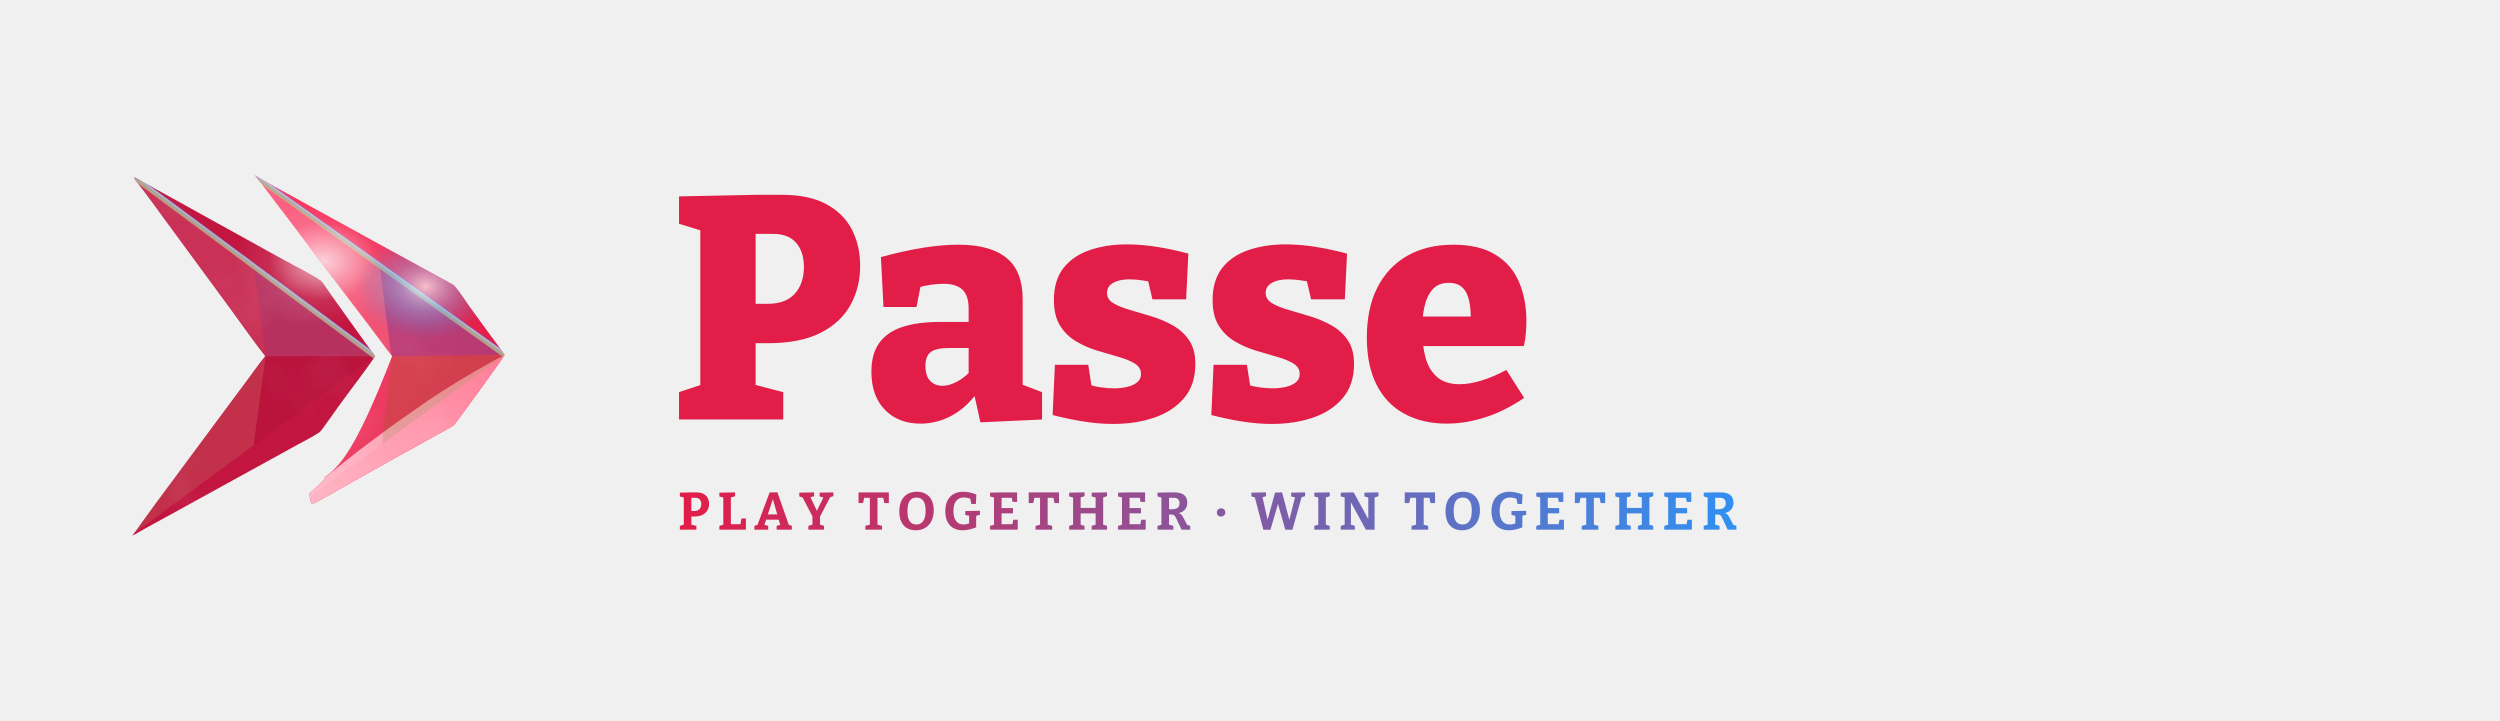
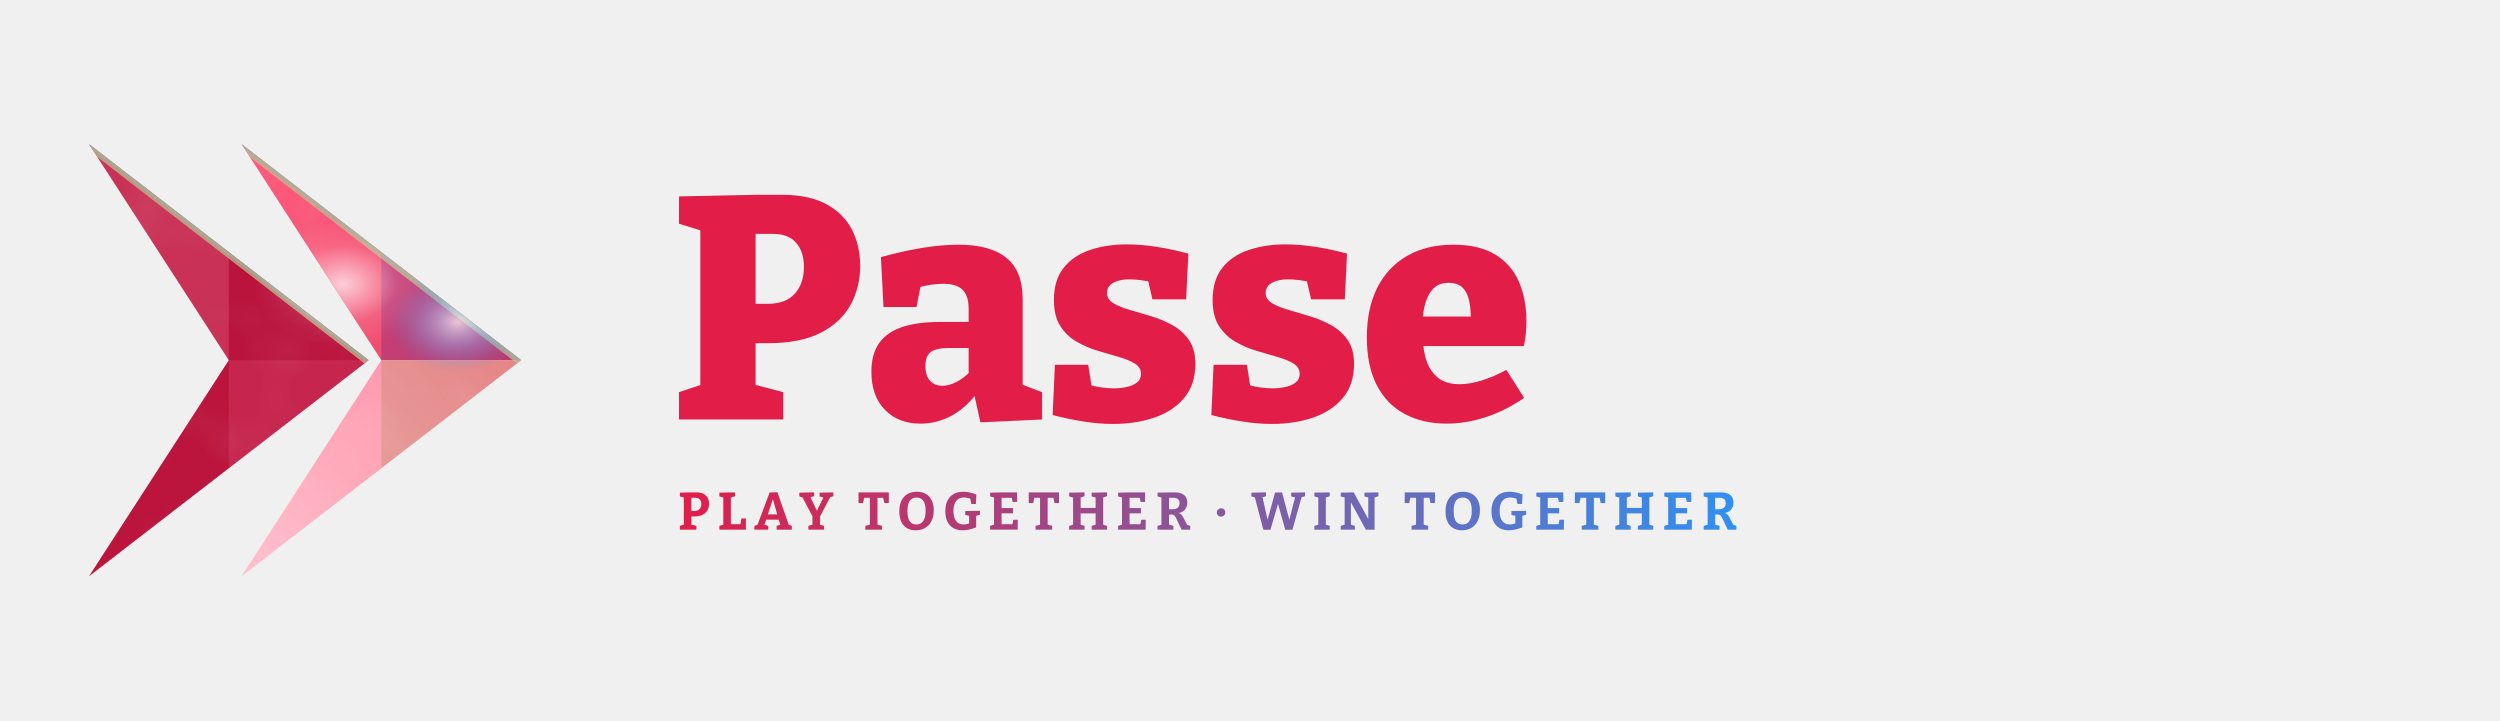
<svg xmlns="http://www.w3.org/2000/svg" viewBox="0 0 1180 340" width="1180" height="340" role="img" aria-label="Passe — Play Together. Win Together">
  <defs>
-     <linearGradient id="G1" gradientUnits="userSpaceOnUse" x1="1475.95" x2="1043.8" y1="953.139" y2="1558.41">
+     <linearGradient id="G2" gradientUnits="userSpaceOnUse" x1="36" y1="18" x2="80" y2="58">
+       <stop offset="0" stop-color="#FF3760" />
+       <stop offset="1" stop-color="#E11D48" />
+     </linearGradient>
+     <linearGradient id="G1" gradientUnits="userSpaceOnUse" x1="78" y1="50" x2="42" y2="84">
      <stop offset="0" stop-color="#FF7D97" />
      <stop offset="1" stop-color="#FFB6C6" />
-     </linearGradient>
-     <linearGradient id="G2" gradientUnits="userSpaceOnUse" x1="569.798" x2="1438.02" y1="915.718" y2="1325.25">
-       <stop offset="0" stop-color="#FF3760" />
-       <stop offset="1" stop-color="#E11D48" />
    </linearGradient>
    <radialGradient id="spec" cx="0.5" cy="0.5" r="0.5">
      <stop offset="0" stop-color="#ffffff" stop-opacity="0.72" />
      <stop offset="0.6" stop-color="#ffffff" stop-opacity="0.10" />
      <stop offset="1" stop-color="#ffffff" stop-opacity="0" />
    </radialGradient>
    <radialGradient id="specBlue" cx="0.5" cy="0.5" r="0.5">
      <stop offset="0" stop-color="#ffffff" stop-opacity="0.7" />
      <stop offset="0.5" stop-color="#7CC0FF" stop-opacity="0.35" />
      <stop offset="1" stop-color="#3090F2" stop-opacity="0" />
    </radialGradient>
+     <filter id="caustic" x="0" y="0" width="100%" height="100%">
+       <feTurbulence type="fractalNoise" baseFrequency="0.09" numOctaves="2" seed="6" result="t" />
+       <feColorMatrix in="t" type="matrix" values="0 0 0 0 1  0 0 0 0 1  0 0 0 0 1  0 0 0 1.1 -0.55" />
+     </filter>
+     <clipPath id="ac">
+       <path d="M12 16 L56 50 L12 84 L34 50 Z" />
+       <path d="M36 16 L80 50 L36 84 L58 50 Z" />
+     </clipPath>
    <linearGradient id="slog" x1="0" y1="0" x2="1" y2="0">
      <stop offset="0" stop-color="#E11D48" />
      <stop offset="1" stop-color="#3090F2" />
    </linearGradient>
-     <filter id="caustic" x="0" y="0" width="100%" height="100%">
-       <feTurbulence type="fractalNoise" baseFrequency="0.005" numOctaves="2" seed="6" result="t" />
-       <feColorMatrix in="t" type="matrix" values="0 0 0 0 1  0 0 0 0 1  0 0 0 0 1  0 0 0 1.1 -0.55" />
-     </filter>
-     <clipPath id="ac">
-       <path d="M 393.409 448.074 C 430.789 470.458 466.825 489.201 504.4 510.241 L 874.036 714.955 C 908.744 734.576 958.267 758.685 992.133 781.425 C 997.404 784.965 1019.68 818.452 1024.7 825.608 L 1076.24 897.836 L 1137.14 982.908 C 1143.29 991.421 1163.27 1017.73 1167.41 1025.51 C 1134.14 1074.41 1092.06 1128.09 1056.86 1176.62 L 1014.98 1235.21 C 1010.6 1241.35 993.31 1266.47 988.131 1269.96 C 965.731 1285.02 934.291 1300.85 910.378 1313.85 L 760.445 1396.36 L 519.674 1528.87 C 489.528 1545.72 459.241 1562.32 428.816 1578.67 C 414.648 1586.42 399.474 1596.25 385.167 1602.85 C 394.12 1592.07 405.302 1575.61 413.794 1563.82 C 431.647 1538.85 449.685 1514.01 467.908 1489.31 L 684.609 1197.34 L 761.356 1093.96 C 777.804 1071.75 796.153 1045.9 813.508 1024.54 C 775.789 976.407 738.498 922.849 702.136 873.298 L 499.632 597.815 C 464.618 550.176 427.191 497.564 390.523 451.786 L 393.409 448.074 z" />
-       <path d="M 780.415 441.829 C 787.327 446.101 797.127 451.162 802.973 455.568 C 809.919 458.582 820.392 465.407 827.425 469.343 L 881.796 499.29 L 1130.7 636.212 L 1331.07 746.28 L 1391.72 779.5 C 1396.29 782.012 1419.66 794.31 1421.9 796.702 C 1437.12 812.915 1456.5 843.365 1469.02 860.902 L 1534.56 951.088 C 1540.99 959.925 1582.66 1014.82 1584.69 1021.19 L 1583.72 1022.09 C 1578.17 1033.78 1425.67 1243.04 1421.81 1246.27 C 1410.39 1255.82 1384.01 1268.32 1369.74 1276.28 L 1247.32 1344.12 L 1064.34 1446.58 C 1034.02 1463.65 996.449 1485.69 965.877 1501.36 L 963.31 1500.3 C 961 1495 958 1489 956 1467 C 970 1454 988 1440 1007 1418 C 1006 1417 1005 1417 1004 1416 C 1050 1381 1100 1341 1222.54 1024.53 C 1216.43 1016.29 1209.48 1008.2 1203.22 999.827 C 1165.96 949.339 1128.16 899.247 1089.84 849.559 L 883.268 576.46 C 857.979 543.669 832.957 510.673 808.205 477.474 C 801.663 468.838 794.689 460.824 788.264 452.134 C 786.211 449.978 782.415 444.508 780.415 441.829 z" />
-     </clipPath>
  </defs>
-   <g transform="translate(6,18) scale(0.1465)">
-     <path d="M 393.409 448.074 C 430.789 470.458 466.825 489.201 504.4 510.241 L 874.036 714.955 C 908.744 734.576 958.267 758.685 992.133 781.425 C 997.404 784.965 1019.68 818.452 1024.7 825.608 L 1076.24 897.836 L 1137.14 982.908 C 1143.29 991.421 1163.27 1017.73 1167.41 1025.51 C 1134.14 1074.41 1092.06 1128.09 1056.86 1176.62 L 1014.98 1235.21 C 1010.6 1241.35 993.31 1266.47 988.131 1269.96 C 965.731 1285.02 934.291 1300.85 910.378 1313.85 L 760.445 1396.36 L 519.674 1528.87 C 489.528 1545.72 459.241 1562.32 428.816 1578.67 C 414.648 1586.42 399.474 1596.25 385.167 1602.85 C 394.12 1592.07 405.302 1575.61 413.794 1563.82 C 431.647 1538.85 449.685 1514.01 467.908 1489.31 L 684.609 1197.34 L 761.356 1093.96 C 777.804 1071.75 796.153 1045.9 813.508 1024.54 C 775.789 976.407 738.498 922.849 702.136 873.298 L 499.632 597.815 C 464.618 550.176 427.191 497.564 390.523 451.786 L 393.409 448.074 z" fill="#C21540" />
-     <path d="M 780.415 441.829 C 787.327 446.101 797.127 451.162 802.973 455.568 C 809.919 458.582 820.392 465.407 827.425 469.343 L 881.796 499.29 L 1130.7 636.212 L 1331.07 746.28 L 1391.72 779.5 C 1396.29 782.012 1419.66 794.31 1421.9 796.702 C 1437.12 812.915 1456.5 843.365 1469.02 860.902 L 1534.56 951.088 C 1540.99 959.925 1582.66 1014.82 1584.69 1021.19 L 1583.72 1022.09 C 1578.17 1033.78 1425.67 1243.04 1421.81 1246.27 C 1410.39 1255.82 1384.01 1268.32 1369.74 1276.28 L 1247.32 1344.12 L 1064.34 1446.58 C 1034.02 1463.65 996.449 1485.69 965.877 1501.36 L 963.31 1500.3 C 961 1495 958 1489 956 1467 C 970 1454 988 1440 1007 1418 C 1006 1417 1005 1417 1004 1416 C 1050 1381 1100 1341 1222.54 1024.53 C 1216.43 1016.29 1209.48 1008.2 1203.22 999.827 C 1165.96 949.339 1128.16 899.247 1089.84 849.559 L 883.268 576.46 C 857.979 543.669 832.957 510.673 808.205 477.474 C 801.663 468.838 794.689 460.824 788.264 452.134 C 786.211 449.978 782.415 444.508 780.415 441.829 z" fill="url(#G2)" />
-     <path d="M 1004.34 1416.69 C 1038.04 1389.57 1071.89 1362.64 1105.89 1335.88 C 1167.3 1288.7 1229.81 1242.97 1293.37 1198.73 C 1357.17 1153.61 1423.04 1111.47 1490.75 1072.46 C 1516.36 1057.95 1557.9 1033.39 1583.72 1022.09 C 1578.17 1033.78 1425.67 1243.04 1421.81 1246.27 C 1410.39 1255.82 1384.01 1268.32 1369.74 1276.28 L 1247.32 1344.12 L 1064.34 1446.58 C 1034.02 1463.65 996.449 1485.69 965.877 1501.36 L 963.31 1500.3 C 961 1495 958 1489 956 1467 C 970 1454 988 1440 1007 1418 C 1006 1417 1005 1417 1004.34 1416.69 z" fill="url(#G1)" />
+   <g transform="translate(6,20) scale(3.0)">
+     <path d="M12 16 L56 50 L12 84 L34 50 Z" fill="#C21540" />
+     <path d="M36 16 L80 50 L58 50 Z" fill="url(#G2)" />
+     <path d="M58 50 L80 50 L36 84 Z" fill="url(#G1)" />
    <g clip-path="url(#ac)">
-       <g stroke="none">
-         <polygon points="390,450 778,737 815,1025" fill="#ffffff" opacity="0.12" />
-         <polygon points="778,737 1167,1025 815,1025" fill="#7CC0FF" opacity="0.16" />
-         <polygon points="815,1025 1167,1025 776,1312" fill="#8A0F2E" opacity="0.16" />
-         <polygon points="815,1025 776,1312 385,1600" fill="#C3CB86" opacity="0.15" />
-         <polygon points="780,442 1182,731 1220,1025" fill="#ffffff" opacity="0.20" />
-         <polygon points="1182,731 1585,1020 1220,1025" fill="#3090F2" opacity="0.24" />
-         <polygon points="1220,1025 1585,1020 1190,1308" fill="#959D54" opacity="0.24" />
-         <polygon points="1220,1025 1190,1308 795,1596" fill="#ffffff" opacity="0.10" />
-       </g>
-       <rect x="380" y="440" width="1220" height="1170" fill="#ffffff" filter="url(#caustic)" opacity="0.15" />
-       <path d="M393 450 L1167 1025 M780 445 L1584 1020" fill="none" stroke="#3090F2" stroke-width="13" stroke-linecap="round" opacity="0.55" transform="translate(-6,-8)" />
-       <path d="M393 450 L1167 1025 M780 445 L1584 1020" fill="none" stroke="#ffffff" stroke-width="16" stroke-linecap="round" opacity="0.50" />
-       <path d="M393 450 L1167 1025 M780 445 L1584 1020" fill="none" stroke="#959D54" stroke-width="11" stroke-linecap="round" opacity="0.50" transform="translate(6,8)" />
-       <ellipse cx="1000" cy="720" rx="290" ry="210" fill="url(#spec)" />
-       <ellipse cx="1330" cy="800" rx="220" ry="170" fill="url(#specBlue)" />
+       <polygon points="12,16 34,33 34,50" fill="#ffffff" opacity="0.12" />
+       <polygon points="34,33 56,50 34,50" fill="#8A0F2E" opacity="0.14" />
+       <polygon points="34,50 56,50 34,67" fill="#ffffff" opacity="0.07" />
+       <polygon points="34,50 34,67 12,84" fill="#8A0F2E" opacity="0.12" />
+       <polygon points="36,16 58,33 58,50" fill="#ffffff" opacity="0.18" />
+       <polygon points="58,33 80,50 58,50" fill="#3090F2" opacity="0.22" />
+       <polygon points="58,50 80,50 58,67" fill="#959D54" opacity="0.24" />
+       <polygon points="58,50 58,67 36,84" fill="#ffffff" opacity="0.10" />
+       <rect x="8" y="14" width="76" height="72" fill="#ffffff" filter="url(#caustic)" opacity="0.15" />
+       <path d="M12 16 L56 50 M36 16 L80 50" fill="none" stroke="#3090F2" stroke-width="1.3" stroke-linecap="round" opacity="0.55" transform="translate(-0.4,-0.6)" />
+       <path d="M12 16 L56 50 M36 16 L80 50" fill="none" stroke="#ffffff" stroke-width="1.6" stroke-linecap="round" opacity="0.5" />
+       <path d="M12 16 L56 50 M36 16 L80 50" fill="none" stroke="#959D54" stroke-width="1.1" stroke-linecap="round" opacity="0.5" transform="translate(0.4,0.6)" />
+       <ellipse cx="52" cy="38" rx="14" ry="10" fill="url(#spec)" />
+       <ellipse cx="70" cy="44" rx="11" ry="8" fill="url(#specBlue)" />
    </g>
  </g>
  <path d="M362.35 162.00L362.35 162.00L351.40 162.00L356.65 158.10L356.65 185.55L353.05 180.75L369.70 185.10L369.70 198.00L320.50 198.00L320.50 185.10L334.45 180.45L330.55 185.55L330.55 104.70L335.05 110.10L320.50 105.60L320.50 92.70L357.10 91.95L369.10 91.95Q382.00 91.95 390.18 96.45Q398.35 100.95 402.18 108.53Q406.00 116.10 406.00 125.55L406.00 125.55Q406.00 135.60 401.43 143.93Q396.85 152.25 387.25 157.13Q377.65 162.00 362.35 162.00ZM365.05 110.40L365.05 110.40L352.75 110.40L356.65 106.50L356.65 147.30L351.40 143.40L362.35 143.40Q370.90 143.40 375.18 138.60Q379.45 133.80 379.45 126.00L379.45 126.00Q379.45 118.80 375.77 114.60Q372.10 110.40 365.05 110.40ZM482.70 141.15L482.70 185.40L479.25 180.30L491.85 185.10L491.85 198.00L462.75 199.35L459.60 185.10L461.10 185.55Q455.70 192.75 448.88 196.35Q442.05 199.95 434.40 199.95L434.40 199.95Q424.05 199.95 417.68 193.43Q411.30 186.90 411.30 175.50L411.30 175.50Q411.30 167.10 414.97 161.93Q418.65 156.75 425.85 154.35Q433.05 151.95 443.85 151.95L443.85 151.95L458.55 151.95L457.20 153.45L457.20 145.80Q457.20 139.50 454.27 136.72Q451.35 133.95 445.35 133.95L445.35 133.95Q442.65 133.95 439.43 134.40Q436.20 134.85 432.60 135.90L432.60 135.90L434.85 133.35L432.60 144.90L417.00 144.90L415.80 121.35Q426.75 118.35 435.82 116.92Q444.90 115.50 452.40 115.50L452.40 115.50Q467.40 115.50 475.05 121.73Q482.70 127.95 482.70 141.15L482.70 141.15ZM436.80 172.65L436.80 172.65Q436.80 177.45 439.05 179.78Q441.30 182.10 444.75 182.10L444.75 182.10Q447.90 182.10 451.43 180.30Q454.95 178.50 458.10 175.20L458.10 175.20L457.20 178.65L457.20 162.60L458.70 164.25L448.05 164.25Q441.75 164.25 439.27 166.20Q436.80 168.15 436.80 172.65ZM522.50 138.30L522.50 138.30Q522.50 141.30 525.50 143.10Q528.50 144.90 533.23 146.25Q537.95 147.60 543.35 149.25Q548.75 150.90 553.48 153.53Q558.20 156.15 561.20 160.50Q564.20 164.85 564.20 171.75L564.20 171.75Q564.20 181.50 559.02 187.72Q553.85 193.95 545.07 197.03Q536.30 200.10 525.35 200.10L525.35 200.10Q518.75 200.10 511.55 198.97Q504.35 197.85 496.85 195.90L496.85 195.90L497.90 172.20L513.65 172.20L515.60 184.80L513.50 181.35Q516.35 182.40 519.80 182.85Q523.25 183.30 525.80 183.30L525.80 183.30Q528.95 183.30 531.95 182.63Q534.95 181.95 536.75 180.45Q538.55 178.95 538.55 176.55L538.55 176.55Q538.55 173.40 535.63 171.60Q532.70 169.80 527.98 168.45Q523.25 167.10 518.00 165.53Q512.75 163.95 508.02 161.18Q503.30 158.40 500.38 153.75Q497.45 149.10 497.45 141.60L497.45 141.60Q497.45 132.30 501.95 126.53Q506.45 120.75 514.32 118.05Q522.20 115.35 531.80 115.35L531.80 115.35Q538.55 115.35 545.82 116.48Q553.10 117.60 560.90 119.70L560.90 119.70L559.85 141.30L543.95 141.30L541.25 129.75L544.70 133.35Q537.95 131.85 533.00 131.85L533.00 131.85Q528.35 131.85 525.42 133.50Q522.50 135.15 522.50 138.30ZM597.40 138.30L597.40 138.30Q597.40 141.30 600.40 143.10Q603.40 144.90 608.13 146.25Q612.85 147.60 618.25 149.25Q623.65 150.90 628.38 153.53Q633.10 156.15 636.10 160.50Q639.10 164.85 639.10 171.75L639.10 171.75Q639.10 181.50 633.92 187.72Q628.75 193.95 619.97 197.03Q611.20 200.10 600.25 200.10L600.25 200.10Q593.65 200.10 586.45 198.97Q579.25 197.85 571.75 195.90L571.75 195.90L572.80 172.20L588.55 172.20L590.50 184.80L588.40 181.35Q591.25 182.40 594.70 182.85Q598.15 183.30 600.70 183.30L600.70 183.30Q603.85 183.30 606.85 182.63Q609.85 181.95 611.65 180.45Q613.45 178.95 613.45 176.55L613.45 176.55Q613.45 173.40 610.52 171.60Q607.60 169.80 602.88 168.45Q598.15 167.10 592.90 165.53Q587.65 163.95 582.92 161.18Q578.20 158.40 575.27 153.75Q572.35 149.10 572.35 141.60L572.35 141.60Q572.35 132.30 576.85 126.53Q581.35 120.75 589.22 118.05Q597.10 115.35 606.70 115.35L606.70 115.35Q613.45 115.35 620.72 116.48Q628.00 117.60 635.80 119.70L635.80 119.70L634.75 141.30L618.85 141.30L616.15 129.75L619.60 133.35Q612.85 131.85 607.90 131.85L607.90 131.85Q603.25 131.85 600.32 133.50Q597.40 135.15 597.40 138.30ZM682.80 199.95L682.80 199.95Q671.55 199.95 663.00 195.38Q654.45 190.80 649.80 181.72Q645.15 172.65 645.15 159.30L645.15 159.30Q645.15 145.50 650.10 135.75Q655.05 126.00 664.20 120.75Q673.35 115.50 685.95 115.50L685.95 115.50Q698.10 115.50 705.75 120.15Q713.40 124.80 716.92 132.98Q720.45 141.15 720.45 151.35L720.45 151.35Q720.45 154.20 720.22 157.20Q720.00 160.20 719.25 163.35L719.25 163.35L666.00 163.35L666.00 149.40L697.80 149.40L694.20 151.95Q694.35 146.10 693.45 141.97Q692.55 137.85 690.22 135.68Q687.90 133.50 683.85 133.50L683.85 133.50Q678.90 133.50 676.20 136.57Q673.50 139.65 672.37 144.60Q671.25 149.55 671.25 155.40L671.25 155.40Q671.25 162.60 672.75 168.45Q674.25 174.30 678.15 177.82Q682.05 181.35 688.95 181.35L688.95 181.35Q693.60 181.35 699.22 179.63Q704.85 177.90 711.00 174.60L711.00 174.60L719.40 187.80Q710.40 193.95 701.10 196.95Q691.80 199.95 682.80 199.95Z" fill="#E11D48" />
  <path d="M327.57 243.78L327.57 243.78L325.60 243.78L326.32 243.22L326.32 248.25L325.82 247.55L328.70 248.20L328.70 250.00L320.90 250.00L320.90 248.20L323.30 247.50L322.75 248.25L322.75 234.20L323.38 234.97L320.90 234.32L320.90 232.53L326.40 232.40L328.68 232.40Q330.75 232.40 332.07 233.11Q333.40 233.82 334.04 235.05Q334.68 236.28 334.68 237.82L334.68 237.82Q334.68 239.50 333.91 240.86Q333.15 242.22 331.59 243.00Q330.02 243.78 327.57 243.78ZM328.10 234.95L328.10 234.95L325.77 234.95L326.32 234.40L326.32 241.75L325.60 241.20L327.60 241.20Q329.27 241.20 330.15 240.30Q331.02 239.40 331.02 237.90L331.02 237.90Q331.02 236.53 330.29 235.74Q329.55 234.95 328.10 234.95ZM349.38 248.00L349.95 244.70L352.07 244.70L352.07 250.00L339.55 250.00L339.55 248.20L341.80 247.55L341.40 248.25L341.40 234.25L341.80 234.93L339.55 234.32L339.55 232.53L346.97 232.40L346.97 234.20L344.60 234.93L344.97 234.25L344.97 247.97L344.42 247.43L349.88 247.43L349.38 248.00ZM366.93 232.35L372.52 248.32L371.60 247.50L373.75 248.20L373.75 250.00L366.57 250.00L366.57 248.20L368.75 247.57L368.40 248.07L367.40 244.82L367.95 245.28L361.35 245.28L361.77 244.85L360.70 248.03L360.60 247.65L362.60 248.20L362.60 250.00L356.07 250.00L356.07 248.20L358.15 247.55L357.35 248.25L363.25 232.45L366.93 232.35ZM365.25 234.32L362.25 243.28L362.00 242.80L367.38 242.80L367.02 243.35L364.43 234.32L365.25 234.32ZM388.95 250.00L381.55 250.00L381.55 248.20L383.95 247.50L383.48 248.25L383.48 243.07L383.78 244.30L378.60 234.38L379.25 234.93L377.28 234.32L377.28 232.53L384.25 232.40L384.25 234.20L382.03 234.80L382.30 234.18L385.90 241.80L385.23 241.80L388.88 234.32L389.15 234.95L386.85 234.32L386.85 232.53L393.35 232.40L393.35 234.20L391.35 234.80L392.05 234.28L386.78 244.30L387.05 243.07L387.05 248.25L386.55 247.50L388.95 248.20L388.95 250.00ZM416.30 250.00L408.45 250.00L408.45 248.20L411.23 247.50L410.58 248.40L410.58 234.43L411.30 234.97L407.23 234.97L408.03 234.28L407.35 237.45L405.23 237.45L405.23 232.40L419.53 232.40L419.53 237.45L417.40 237.45L416.78 234.43L417.53 234.97L413.45 234.97L414.18 234.43L414.18 248.40L413.55 247.50L416.30 248.20L416.30 250.00ZM432.23 250.30L432.23 250.30Q429.85 250.30 428.11 249.29Q426.38 248.28 425.43 246.30Q424.48 244.32 424.48 241.43L424.48 241.43Q424.48 239.10 425.07 237.35Q425.68 235.60 426.78 234.44Q427.88 233.28 429.39 232.69Q430.90 232.10 432.75 232.10L432.75 232.10Q434.57 232.10 436.04 232.68Q437.50 233.25 438.54 234.35Q439.57 235.45 440.15 237.09Q440.73 238.72 440.73 240.88L440.73 240.88Q440.73 243.80 439.66 245.91Q438.60 248.03 436.70 249.16Q434.80 250.30 432.23 250.30ZM432.50 247.55L432.50 247.55Q433.75 247.55 434.73 246.94Q435.70 246.32 436.29 244.89Q436.88 243.45 436.88 241.03L436.88 241.03Q436.88 238.78 436.34 237.41Q435.80 236.05 434.85 235.45Q433.90 234.85 432.60 234.85L432.60 234.85Q431.35 234.85 430.38 235.45Q429.40 236.05 428.86 237.45Q428.32 238.85 428.32 241.30L428.32 241.30Q428.32 243.55 428.82 244.91Q429.32 246.28 430.26 246.91Q431.20 247.55 432.50 247.55ZM454.35 250.30L454.35 250.30Q451.90 250.30 450.05 249.28Q448.20 248.25 447.19 246.25Q446.18 244.25 446.18 241.30L446.18 241.30Q446.18 238.40 447.19 236.34Q448.20 234.28 450.10 233.19Q452.00 232.10 454.68 232.10L454.68 232.10Q456.13 232.10 457.69 232.43Q459.25 232.75 460.85 233.43L460.85 233.43L460.60 237.90L458.48 237.90L457.88 235.00L458.43 235.50Q457.55 235.20 456.65 235.01Q455.75 234.82 454.95 234.82L454.95 234.82Q453.40 234.82 452.30 235.55Q451.20 236.28 450.61 237.70Q450.02 239.13 450.02 241.25L450.02 241.25Q450.02 244.20 451.24 245.88Q452.45 247.55 454.77 247.55L454.77 247.55Q455.48 247.55 456.25 247.39Q457.02 247.22 457.85 246.93L457.85 246.93L457.43 247.68L457.43 242.93L458.00 243.55L455.60 243.07L455.60 241.22L462.55 241.10L462.55 242.97L460.40 243.55L460.75 242.93L460.75 248.90Q459.02 249.60 457.40 249.95Q455.77 250.30 454.35 250.30ZM477.75 247.97L478.28 245.30L480.40 245.30L480.35 250.00L467.32 250.00L467.32 248.20L469.65 247.53L469.18 248.25L469.18 234.25L469.63 234.95L467.32 234.32L467.32 232.53L472.68 232.40L480.07 232.40L480.07 236.90L477.95 236.90L477.45 234.47L478.13 234.97L472.20 234.97L472.75 234.43L472.75 240.35L472.20 239.80L478.13 239.80L478.13 242.28L472.20 242.28L472.75 241.65L472.75 247.97L472.20 247.43L478.43 247.43L477.75 247.97ZM496.63 250.00L488.78 250.00L488.78 248.20L491.55 247.50L490.90 248.40L490.90 234.43L491.63 234.97L487.55 234.97L488.35 234.28L487.68 237.45L485.55 237.45L485.55 232.40L499.85 232.40L499.85 237.45L497.73 237.45L497.10 234.43L497.85 234.97L493.78 234.97L494.50 234.43L494.50 248.40L493.88 247.50L496.63 248.20L496.63 250.00ZM511.90 250.00L504.65 250.00L504.65 248.20L506.98 247.53L506.50 248.25L506.50 234.25L507.07 235.00L504.65 234.32L504.65 232.53L511.90 232.40L511.90 234.20L509.52 235.00L510.07 234.22L510.07 240.30L509.52 239.75L517.67 239.75L517.13 240.30L517.13 234.25L517.67 234.97L515.27 234.32L515.27 232.53L522.52 232.40L522.52 234.20L520.20 234.97L520.70 234.22L520.70 248.25L520.20 247.53L522.52 248.20L522.52 250.00L515.27 250.00L515.27 248.20L517.58 247.53L517.13 248.25L517.13 241.75L517.67 242.32L509.52 242.32L510.07 241.75L510.07 248.25L509.63 247.53L511.90 248.20L511.90 250.00ZM538.15 247.97L538.68 245.30L540.80 245.30L540.75 250.00L527.73 250.00L527.73 248.20L530.05 247.53L529.58 248.25L529.58 234.25L530.03 234.95L527.73 234.32L527.73 232.53L533.08 232.40L540.48 232.40L540.48 236.90L538.35 236.90L537.85 234.47L538.53 234.97L532.60 234.97L533.15 234.43L533.15 240.35L532.60 239.80L538.53 239.80L538.53 242.28L532.60 242.28L533.15 241.65L533.15 247.97L532.60 247.43L538.83 247.43L538.15 247.97ZM553.83 250.00L546.35 250.00L546.35 248.20L548.65 247.55L548.20 248.25L548.20 234.25L548.83 235.00L546.35 234.32L546.35 232.53L551.93 232.40L554.35 232.40Q557.35 232.40 558.88 233.65Q560.40 234.90 560.40 237.25L560.40 237.25Q560.40 239.35 559.11 240.72Q557.83 242.10 555.08 242.40L555.08 242.40L555.10 242.00Q556.08 242.03 556.70 242.30Q557.33 242.57 557.74 243.06Q558.15 243.55 558.50 244.22L558.50 244.22L560.50 248.07L559.48 247.45L561.78 248.20L561.78 250.00L557.68 250.00L555.43 245.18Q554.98 244.22 554.65 243.71Q554.33 243.20 553.85 243.01Q553.38 242.82 552.48 242.85L552.48 242.85L551.18 242.85L551.78 242.35L551.78 248.25L551.30 247.53L553.83 248.20L553.83 250.00ZM551.78 234.40L551.78 241.25L551.18 240.38L553.25 240.38Q555.00 240.38 555.88 239.65Q556.75 238.93 556.75 237.50L556.75 237.50Q556.75 236.30 556.05 235.63Q555.35 234.95 553.90 234.95L553.90 234.95L551.18 234.95L551.78 234.40ZM574.35 241.88L574.35 241.88Q574.35 241.00 574.94 240.46Q575.53 239.93 576.33 239.93L576.33 239.93Q577.25 239.93 577.79 240.46Q578.33 241.00 578.33 241.88L578.33 241.88Q578.33 242.75 577.73 243.29Q577.13 243.82 576.33 243.82L576.33 243.82Q575.43 243.82 574.89 243.29Q574.35 242.75 574.35 241.88ZM609.43 234.32L609.43 232.53L616.00 232.40L616.00 234.20L613.73 234.85L614.55 233.93L610.03 250.03L606.65 250.03L602.90 236.72L603.55 236.72L599.65 250.03L596.30 250.03L592.15 234.22L592.50 234.80L590.65 234.32L590.65 232.53L597.55 232.40L597.55 234.20L595.38 234.90L595.80 234.22L598.63 246.80L597.90 246.78L601.83 232.50L605.13 232.40L608.93 246.72L608.20 246.75L611.40 234.22L611.70 234.88L609.43 234.32ZM627.63 232.40L627.63 234.20L625.43 234.95L625.80 234.40L625.80 248.07L625.43 247.55L627.63 248.20L627.63 250.00L620.38 250.00L620.38 248.20L622.55 247.57L622.23 248.07L622.23 234.40L622.68 234.95L620.38 234.32L620.38 232.53L627.63 232.40ZM644.00 234.32L644.00 232.53L650.63 232.40L650.63 234.20L648.28 234.97L648.80 234.22L648.80 250.00L644.68 250.00L637.13 236.18L637.63 236.18L637.63 248.25L637.10 247.50L639.48 248.20L639.48 250.00L632.83 250.00L632.83 248.20L635.20 247.50L634.68 248.25L634.68 234.25L635.03 234.90L632.83 234.32L632.83 232.53L638.93 232.40L646.35 245.95L645.83 245.95L645.83 234.22L646.38 234.95L644.00 234.32ZM674.10 250.00L666.25 250.00L666.25 248.20L669.03 247.50L668.38 248.40L668.38 234.43L669.10 234.97L665.03 234.97L665.83 234.28L665.15 237.45L663.03 237.45L663.03 232.40L677.33 232.40L677.33 237.45L675.20 237.45L674.58 234.43L675.33 234.97L671.25 234.97L671.98 234.43L671.98 248.40L671.35 247.50L674.10 248.20L674.10 250.00ZM690.03 250.30L690.03 250.30Q687.65 250.30 685.91 249.29Q684.18 248.28 683.23 246.30Q682.28 244.32 682.28 241.43L682.28 241.43Q682.28 239.10 682.88 237.35Q683.48 235.60 684.58 234.44Q685.68 233.28 687.19 232.69Q688.70 232.10 690.55 232.10L690.55 232.10Q692.38 232.10 693.84 232.68Q695.30 233.25 696.34 234.35Q697.38 235.45 697.95 237.09Q698.53 238.72 698.53 240.88L698.53 240.88Q698.53 243.80 697.46 245.91Q696.40 248.03 694.50 249.16Q692.60 250.30 690.03 250.30ZM690.30 247.55L690.30 247.55Q691.55 247.55 692.53 246.94Q693.50 246.32 694.09 244.89Q694.68 243.45 694.68 241.03L694.68 241.03Q694.68 238.78 694.14 237.41Q693.60 236.05 692.65 235.45Q691.70 234.85 690.40 234.85L690.40 234.85Q689.15 234.85 688.18 235.45Q687.20 236.05 686.66 237.45Q686.13 238.85 686.13 241.30L686.13 241.30Q686.13 243.55 686.63 244.91Q687.13 246.28 688.06 246.91Q689.00 247.55 690.30 247.55ZM712.15 250.30L712.15 250.30Q709.70 250.30 707.85 249.28Q706.00 248.25 704.99 246.25Q703.98 244.25 703.98 241.30L703.98 241.30Q703.98 238.40 704.99 236.34Q706.00 234.28 707.90 233.19Q709.80 232.10 712.48 232.10L712.48 232.10Q713.93 232.10 715.49 232.43Q717.05 232.75 718.65 233.43L718.65 233.43L718.40 237.90L716.28 237.90L715.68 235.00L716.23 235.50Q715.35 235.20 714.45 235.01Q713.55 234.82 712.75 234.82L712.75 234.82Q711.20 234.82 710.10 235.55Q709.00 236.28 708.41 237.70Q707.83 239.13 707.83 241.25L707.83 241.25Q707.83 244.20 709.04 245.88Q710.25 247.55 712.58 247.55L712.58 247.55Q713.28 247.55 714.05 247.39Q714.83 247.22 715.65 246.93L715.65 246.93L715.23 247.68L715.23 242.93L715.80 243.55L713.40 243.07L713.40 241.22L720.35 241.10L720.35 242.97L718.20 243.55L718.55 242.93L718.55 248.90Q716.83 249.60 715.20 249.95Q713.58 250.30 712.15 250.30ZM735.55 247.97L736.08 245.30L738.20 245.30L738.15 250.00L725.13 250.00L725.13 248.20L727.45 247.53L726.98 248.25L726.98 234.25L727.43 234.95L725.13 234.32L725.13 232.53L730.48 232.40L737.88 232.40L737.88 236.90L735.75 236.90L735.25 234.47L735.93 234.97L730.00 234.97L730.55 234.43L730.55 240.35L730.00 239.80L735.93 239.80L735.93 242.28L730.00 242.28L730.55 241.65L730.55 247.97L730.00 247.43L736.23 247.43L735.55 247.97ZM754.43 250.00L746.58 250.00L746.58 248.20L749.35 247.50L748.70 248.40L748.70 234.43L749.43 234.97L745.35 234.97L746.15 234.28L745.48 237.45L743.35 237.45L743.35 232.40L757.65 232.40L757.65 237.45L755.53 237.45L754.90 234.43L755.65 234.97L751.58 234.97L752.30 234.43L752.30 248.40L751.68 247.50L754.43 248.20L754.43 250.00ZM769.70 250.00L762.45 250.00L762.45 248.20L764.78 247.53L764.30 248.25L764.30 234.25L764.88 235.00L762.45 234.32L762.45 232.53L769.70 232.40L769.70 234.20L767.33 235.00L767.88 234.22L767.88 240.30L767.33 239.75L775.48 239.75L774.93 240.30L774.93 234.25L775.48 234.97L773.08 234.32L773.08 232.53L780.33 232.40L780.33 234.20L778.00 234.97L778.50 234.22L778.50 248.25L778.00 247.53L780.33 248.20L780.33 250.00L773.08 250.00L773.08 248.20L775.38 247.53L774.93 248.25L774.93 241.75L775.48 242.32L767.33 242.32L767.88 241.75L767.88 248.25L767.43 247.53L769.70 248.20L769.70 250.00ZM795.95 247.97L796.48 245.30L798.60 245.30L798.55 250.00L785.53 250.00L785.53 248.20L787.85 247.53L787.38 248.25L787.38 234.25L787.83 234.95L785.53 234.32L785.53 232.53L790.88 232.40L798.28 232.40L798.28 236.90L796.15 236.90L795.65 234.47L796.33 234.97L790.40 234.97L790.95 234.43L790.95 240.35L790.40 239.80L796.33 239.80L796.33 242.28L790.40 242.28L790.95 241.65L790.95 247.97L790.40 247.43L796.63 247.43L795.95 247.97ZM811.63 250.00L804.15 250.00L804.15 248.20L806.45 247.55L806.00 248.25L806.00 234.25L806.63 235.00L804.15 234.32L804.15 232.53L809.73 232.40L812.15 232.40Q815.15 232.40 816.68 233.65Q818.20 234.90 818.20 237.25L818.20 237.25Q818.20 239.35 816.91 240.72Q815.63 242.10 812.88 242.40L812.88 242.40L812.90 242.00Q813.88 242.03 814.50 242.30Q815.13 242.57 815.54 243.06Q815.95 243.55 816.30 244.22L816.30 244.22L818.30 248.07L817.28 247.45L819.58 248.20L819.58 250.00L815.48 250.00L813.23 245.18Q812.78 244.22 812.45 243.71Q812.13 243.20 811.65 243.01Q811.18 242.82 810.28 242.85L810.28 242.85L808.98 242.85L809.58 242.35L809.58 248.25L809.10 247.53L811.63 248.20L811.63 250.00ZM809.58 234.40L809.58 241.25L808.98 240.38L811.05 240.38Q812.80 240.38 813.68 239.65Q814.55 238.93 814.55 237.50L814.55 237.50Q814.55 236.30 813.85 235.63Q813.15 234.95 811.70 234.95L811.70 234.95L808.98 234.95L809.58 234.40Z" fill="url(#slog)" />
</svg>
